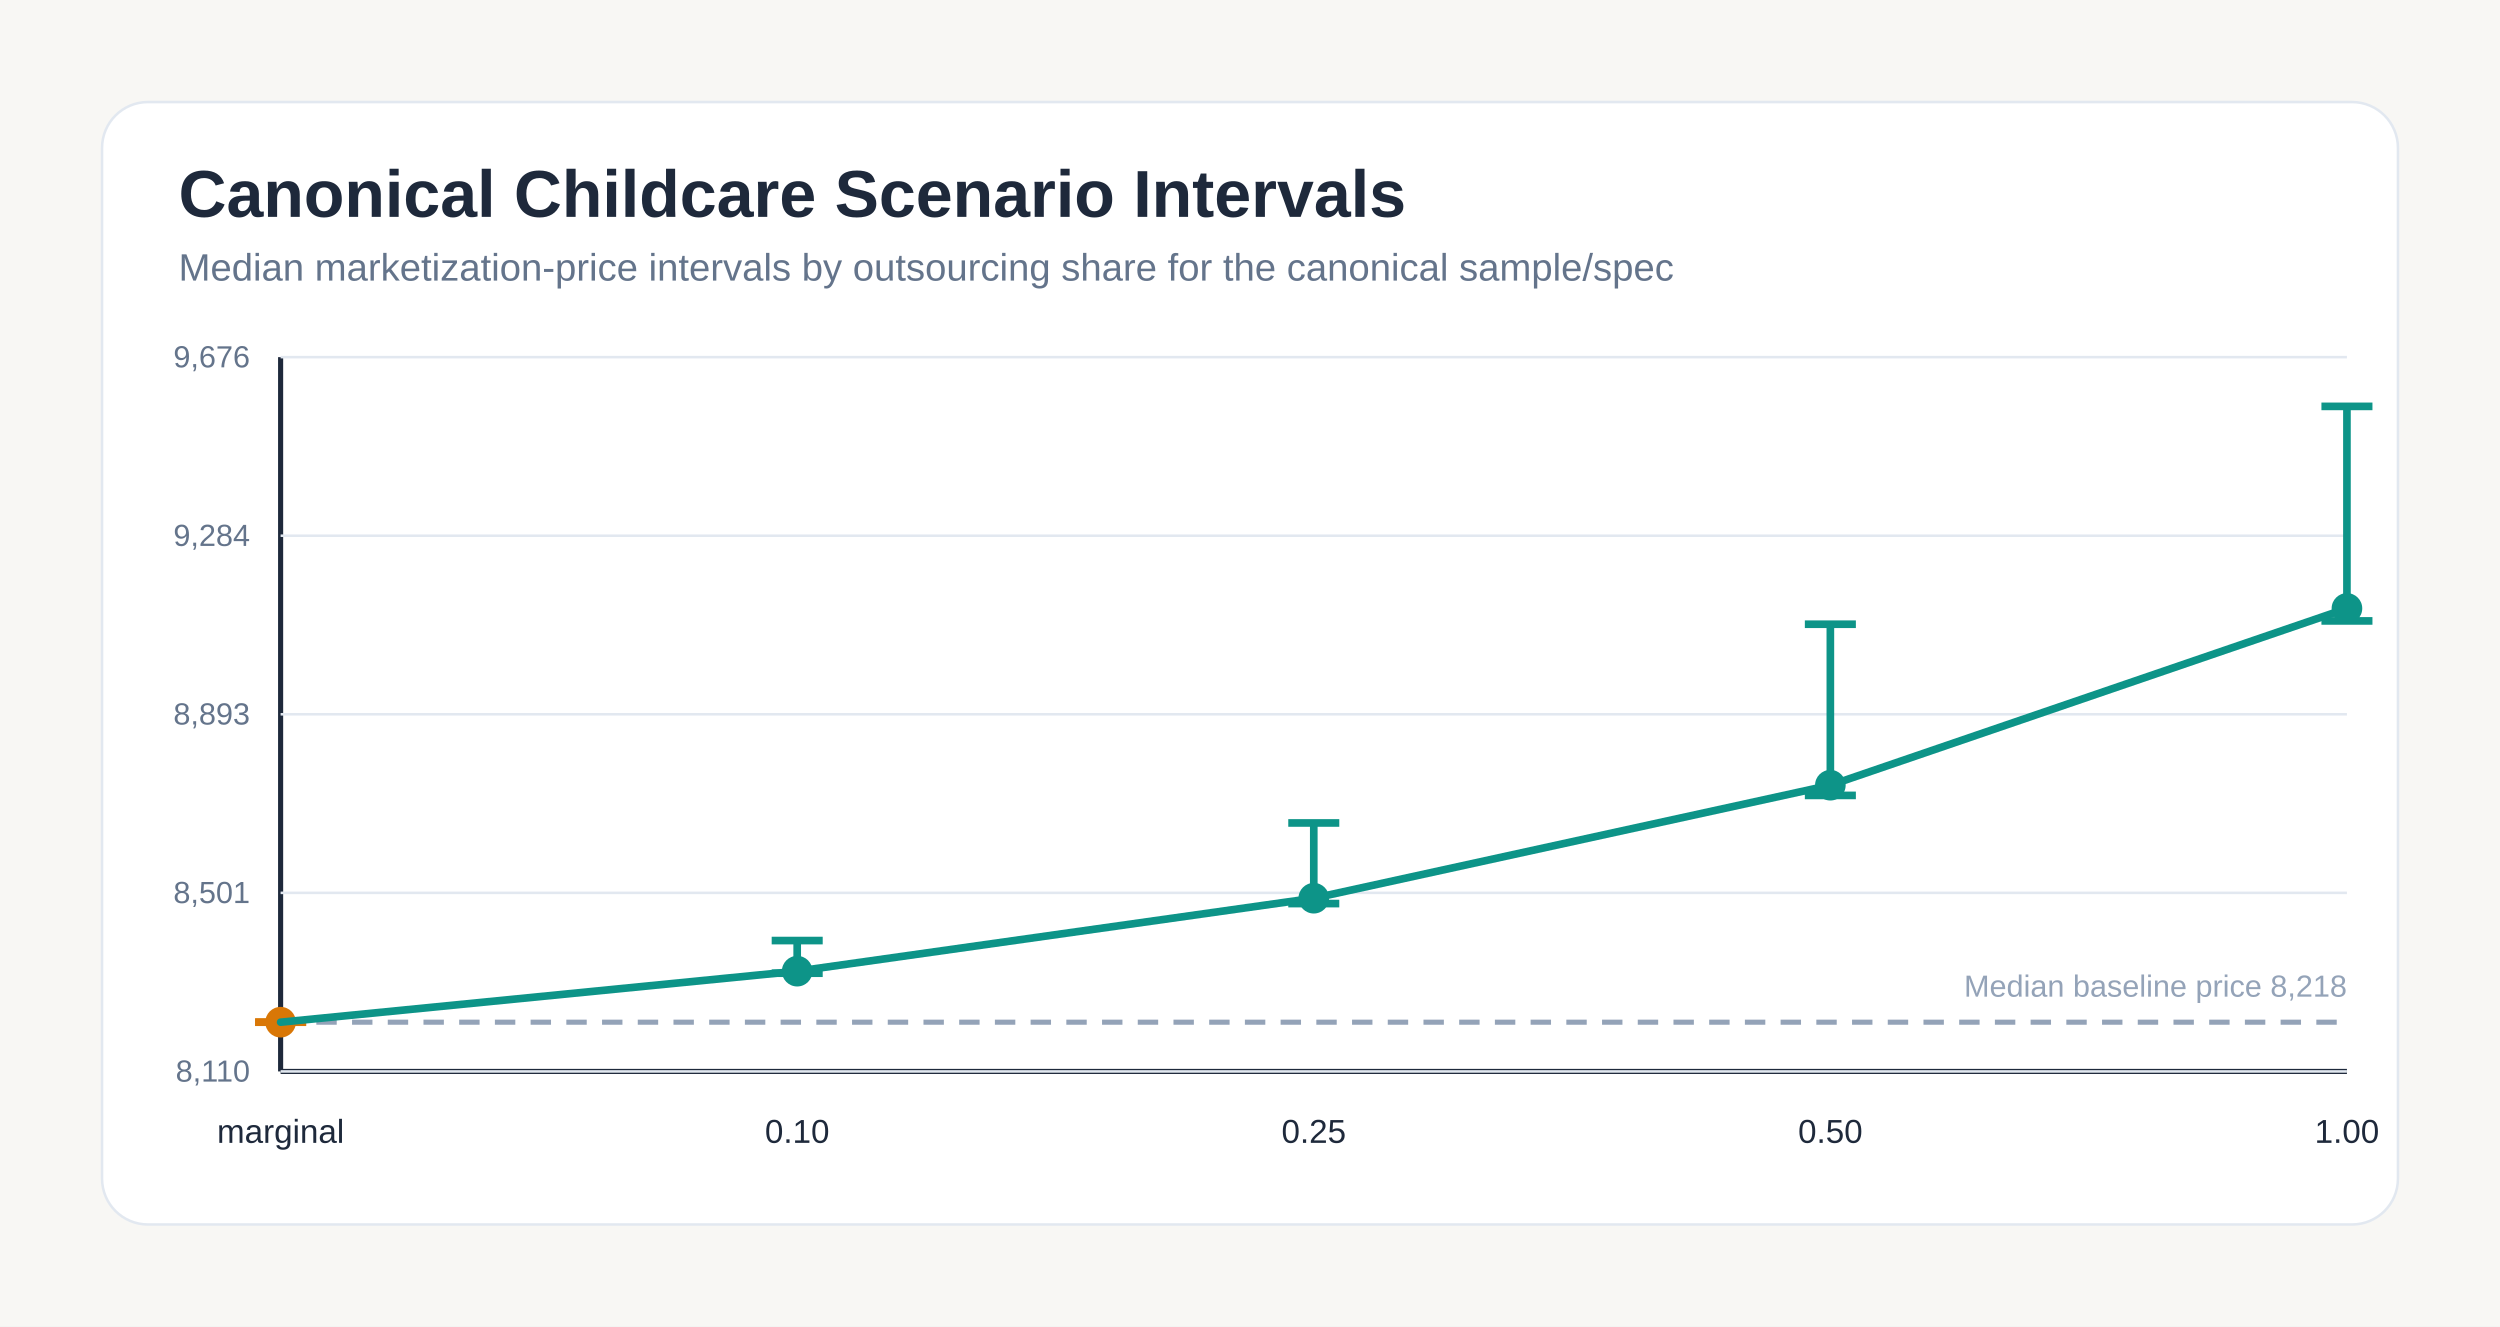
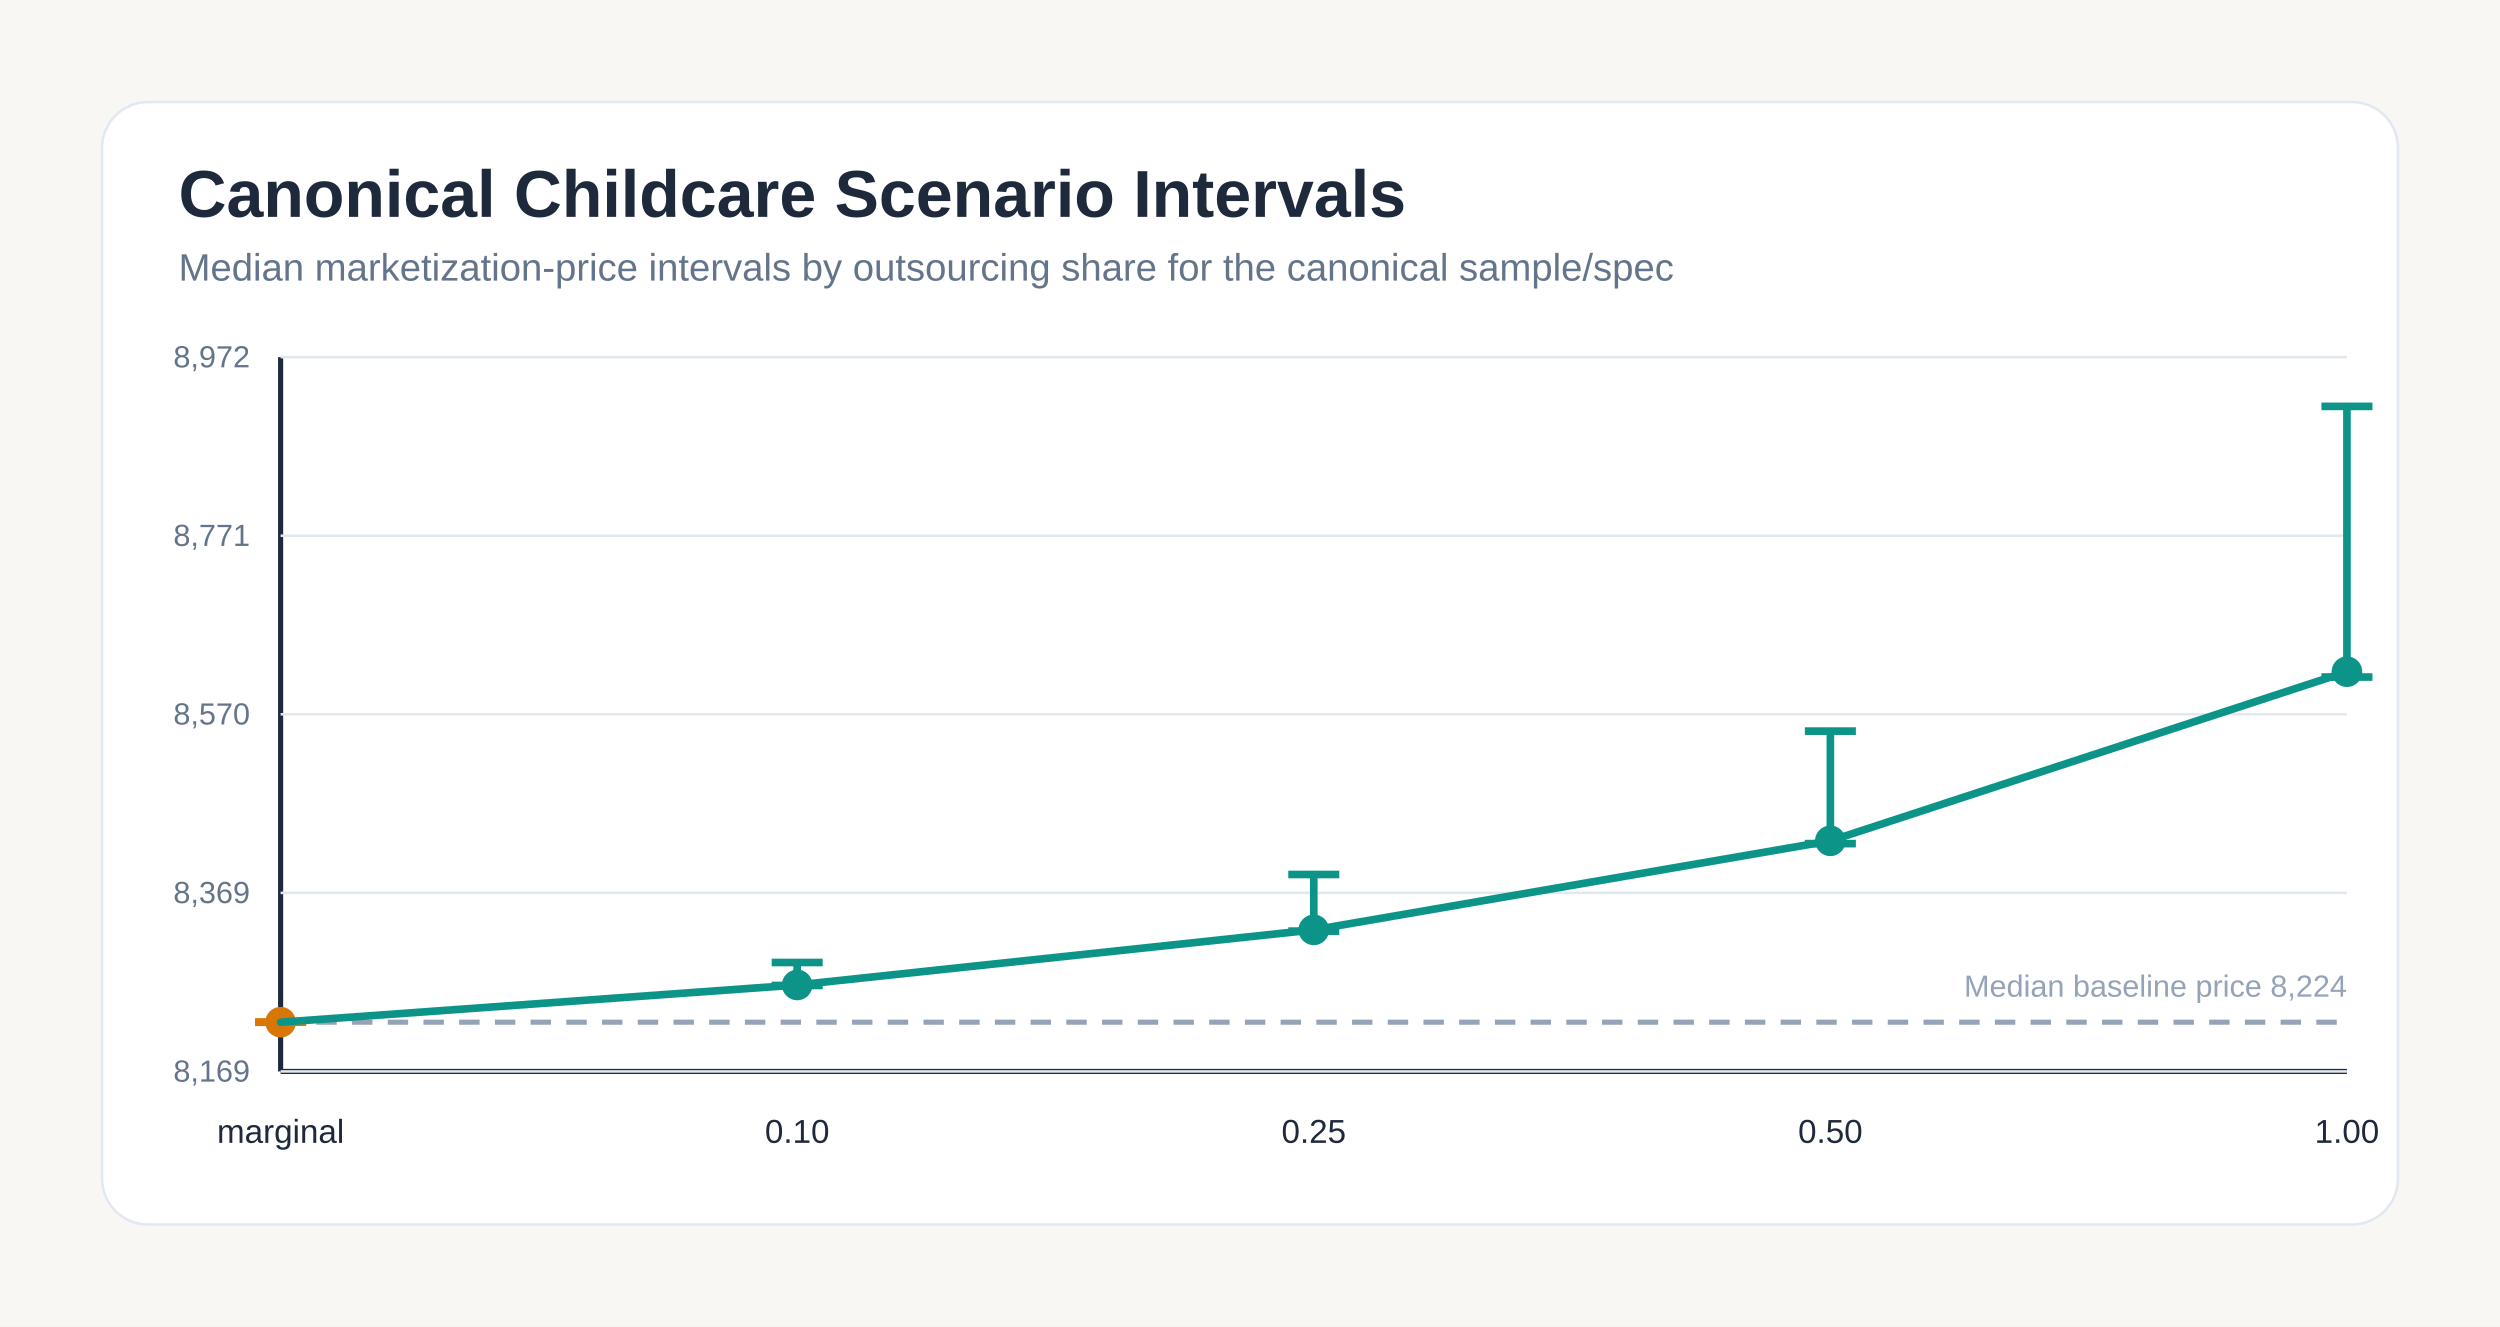
<svg xmlns="http://www.w3.org/2000/svg" width="980" height="520" viewBox="0 0 980 520" role="img">
  <rect x="0.0" y="0.0" width="980.0" height="520.0" fill="#f8f7f4" />
  <rect x="40.0" y="40.0" width="900.0" height="440.0" fill="#ffffff" stroke="#e2e8f0" stroke-width="1" rx="18" ry="18" />
  <text x="70.0" y="85.0" font-family="Arial, sans-serif" font-size="26" font-weight="700" fill="#1e293b" text-anchor="start">Canonical Childcare Scenario Intervals</text>
  <text x="70.0" y="110.0" font-family="Arial, sans-serif" font-size="15" font-weight="400" fill="#64748b" text-anchor="start">Median marketization-price intervals by outsourcing share for the canonical sample/spec</text>
  <line x1="110.0" y1="420.0" x2="920.0" y2="420.0" stroke="#1e293b" stroke-width="2" />
  <line x1="110.0" y1="140.0" x2="110.0" y2="420.0" stroke="#1e293b" stroke-width="2" />
  <line x1="110.0" y1="420.0" x2="920.0" y2="420.0" stroke="#e2e8f0" stroke-width="1" />
-   <text x="98.0" y="424.0" font-family="Arial, sans-serif" font-size="12" font-weight="400" fill="#64748b" text-anchor="end">8,110</text>
+   <text x="98.0" y="424.0" font-family="Arial, sans-serif" font-size="12" font-weight="400" fill="#64748b" text-anchor="end">8,169</text>
  <line x1="110.0" y1="350.0" x2="920.0" y2="350.0" stroke="#e2e8f0" stroke-width="1" />
-   <text x="98.0" y="354.0" font-family="Arial, sans-serif" font-size="12" font-weight="400" fill="#64748b" text-anchor="end">8,501</text>
+   <text x="98.0" y="354.0" font-family="Arial, sans-serif" font-size="12" font-weight="400" fill="#64748b" text-anchor="end">8,369</text>
  <line x1="110.0" y1="280.0" x2="920.0" y2="280.0" stroke="#e2e8f0" stroke-width="1" />
-   <text x="98.0" y="284.0" font-family="Arial, sans-serif" font-size="12" font-weight="400" fill="#64748b" text-anchor="end">8,893</text>
+   <text x="98.0" y="284.0" font-family="Arial, sans-serif" font-size="12" font-weight="400" fill="#64748b" text-anchor="end">8,570</text>
  <line x1="110.0" y1="210.0" x2="920.0" y2="210.0" stroke="#e2e8f0" stroke-width="1" />
-   <text x="98.0" y="214.0" font-family="Arial, sans-serif" font-size="12" font-weight="400" fill="#64748b" text-anchor="end">9,284</text>
+   <text x="98.0" y="214.0" font-family="Arial, sans-serif" font-size="12" font-weight="400" fill="#64748b" text-anchor="end">8,771</text>
  <line x1="110.0" y1="140.0" x2="920.0" y2="140.0" stroke="#e2e8f0" stroke-width="1" />
-   <text x="98.0" y="144.0" font-family="Arial, sans-serif" font-size="12" font-weight="400" fill="#64748b" text-anchor="end">9,676</text>
+   <text x="98.0" y="144.0" font-family="Arial, sans-serif" font-size="12" font-weight="400" fill="#64748b" text-anchor="end">8,972</text>
  <line x1="110.0" y1="400.7" x2="920.0" y2="400.7" stroke="#94a3b8" stroke-width="2" stroke-dasharray="8 6" />
-   <text x="920.0" y="390.7" font-family="Arial, sans-serif" font-size="12" font-weight="400" fill="#94a3b8" text-anchor="end">Median baseline price 8,218</text>
+   <text x="920.0" y="390.7" font-family="Arial, sans-serif" font-size="12" font-weight="400" fill="#94a3b8" text-anchor="end">Median baseline price 8,224</text>
  <line x1="110.0" y1="400.7" x2="110.0" y2="400.7" stroke="#d97706" stroke-width="3" />
  <line x1="100.0" y1="400.7" x2="120.0" y2="400.7" stroke="#d97706" stroke-width="3" />
  <line x1="100.0" y1="400.7" x2="120.0" y2="400.7" stroke="#d97706" stroke-width="3" />
  <circle cx="110.0" cy="400.7" r="6.0" fill="#d97706" />
  <text x="110.0" y="448.0" font-family="Arial, sans-serif" font-size="13" font-weight="400" fill="#1e293b" text-anchor="middle">marginal</text>
-   <line x1="312.5" y1="381.5" x2="312.5" y2="368.7" stroke="#0d9488" stroke-width="3" />
-   <line x1="302.5" y1="381.5" x2="322.5" y2="381.5" stroke="#0d9488" stroke-width="3" />
-   <line x1="302.5" y1="368.7" x2="322.5" y2="368.7" stroke="#0d9488" stroke-width="3" />
-   <circle cx="312.5" cy="380.7" r="6.0" fill="#0d9488" />
+   <line x1="312.5" y1="386.3" x2="312.5" y2="377.3" stroke="#0d9488" stroke-width="3" />
+   <line x1="302.5" y1="386.3" x2="322.5" y2="386.3" stroke="#0d9488" stroke-width="3" />
+   <line x1="302.5" y1="377.3" x2="322.5" y2="377.3" stroke="#0d9488" stroke-width="3" />
+   <circle cx="312.5" cy="386.1" r="6.0" fill="#0d9488" />
  <text x="312.5" y="448.0" font-family="Arial, sans-serif" font-size="13" font-weight="400" fill="#1e293b" text-anchor="middle">0.10</text>
-   <line x1="515.0" y1="354.2" x2="515.0" y2="322.6" stroke="#0d9488" stroke-width="3" />
-   <line x1="505.0" y1="354.2" x2="525.0" y2="354.2" stroke="#0d9488" stroke-width="3" />
-   <line x1="505.0" y1="322.6" x2="525.0" y2="322.6" stroke="#0d9488" stroke-width="3" />
-   <circle cx="515.0" cy="352.1" r="6.0" fill="#0d9488" />
+   <line x1="515.0" y1="365.0" x2="515.0" y2="342.8" stroke="#0d9488" stroke-width="3" />
+   <line x1="505.0" y1="365.0" x2="525.0" y2="365.0" stroke="#0d9488" stroke-width="3" />
+   <line x1="505.0" y1="342.8" x2="525.0" y2="342.8" stroke="#0d9488" stroke-width="3" />
+   <circle cx="515.0" cy="364.5" r="6.0" fill="#0d9488" />
  <text x="515.0" y="448.0" font-family="Arial, sans-serif" font-size="13" font-weight="400" fill="#1e293b" text-anchor="middle">0.25</text>
-   <line x1="717.5" y1="311.8" x2="717.5" y2="244.7" stroke="#0d9488" stroke-width="3" />
-   <line x1="707.5" y1="311.8" x2="727.5" y2="311.8" stroke="#0d9488" stroke-width="3" />
-   <line x1="707.5" y1="244.7" x2="727.5" y2="244.7" stroke="#0d9488" stroke-width="3" />
-   <circle cx="717.5" cy="307.8" r="6.0" fill="#0d9488" />
+   <line x1="717.5" y1="330.7" x2="717.5" y2="286.6" stroke="#0d9488" stroke-width="3" />
+   <line x1="707.5" y1="330.7" x2="727.5" y2="330.7" stroke="#0d9488" stroke-width="3" />
+   <line x1="707.5" y1="286.6" x2="727.5" y2="286.6" stroke="#0d9488" stroke-width="3" />
+   <circle cx="717.5" cy="329.6" r="6.0" fill="#0d9488" />
  <text x="717.5" y="448.0" font-family="Arial, sans-serif" font-size="13" font-weight="400" fill="#1e293b" text-anchor="middle">0.50</text>
-   <line x1="920.0" y1="243.4" x2="920.0" y2="159.3" stroke="#0d9488" stroke-width="3" />
-   <line x1="910.0" y1="243.4" x2="930.0" y2="243.4" stroke="#0d9488" stroke-width="3" />
+   <line x1="920.0" y1="265.4" x2="920.0" y2="159.3" stroke="#0d9488" stroke-width="3" />
+   <line x1="910.0" y1="265.4" x2="930.0" y2="265.4" stroke="#0d9488" stroke-width="3" />
  <line x1="910.0" y1="159.3" x2="930.0" y2="159.3" stroke="#0d9488" stroke-width="3" />
-   <circle cx="920.0" cy="238.5" r="6.0" fill="#0d9488" />
+   <circle cx="920.0" cy="263.3" r="6.0" fill="#0d9488" />
  <text x="920.0" y="448.0" font-family="Arial, sans-serif" font-size="13" font-weight="400" fill="#1e293b" text-anchor="middle">1.00</text>
-   <polyline points="110.0,400.7 312.5,380.7 515.0,352.1 717.5,307.8 920.0,238.5" fill="none" stroke="#0d9488" stroke-width="3" stroke-linecap="round" stroke-linejoin="round" />
+   <polyline points="110.0,400.7 312.5,386.1 515.0,364.5 717.5,329.6 920.0,263.3" fill="none" stroke="#0d9488" stroke-width="3" stroke-linecap="round" stroke-linejoin="round" />
</svg>
